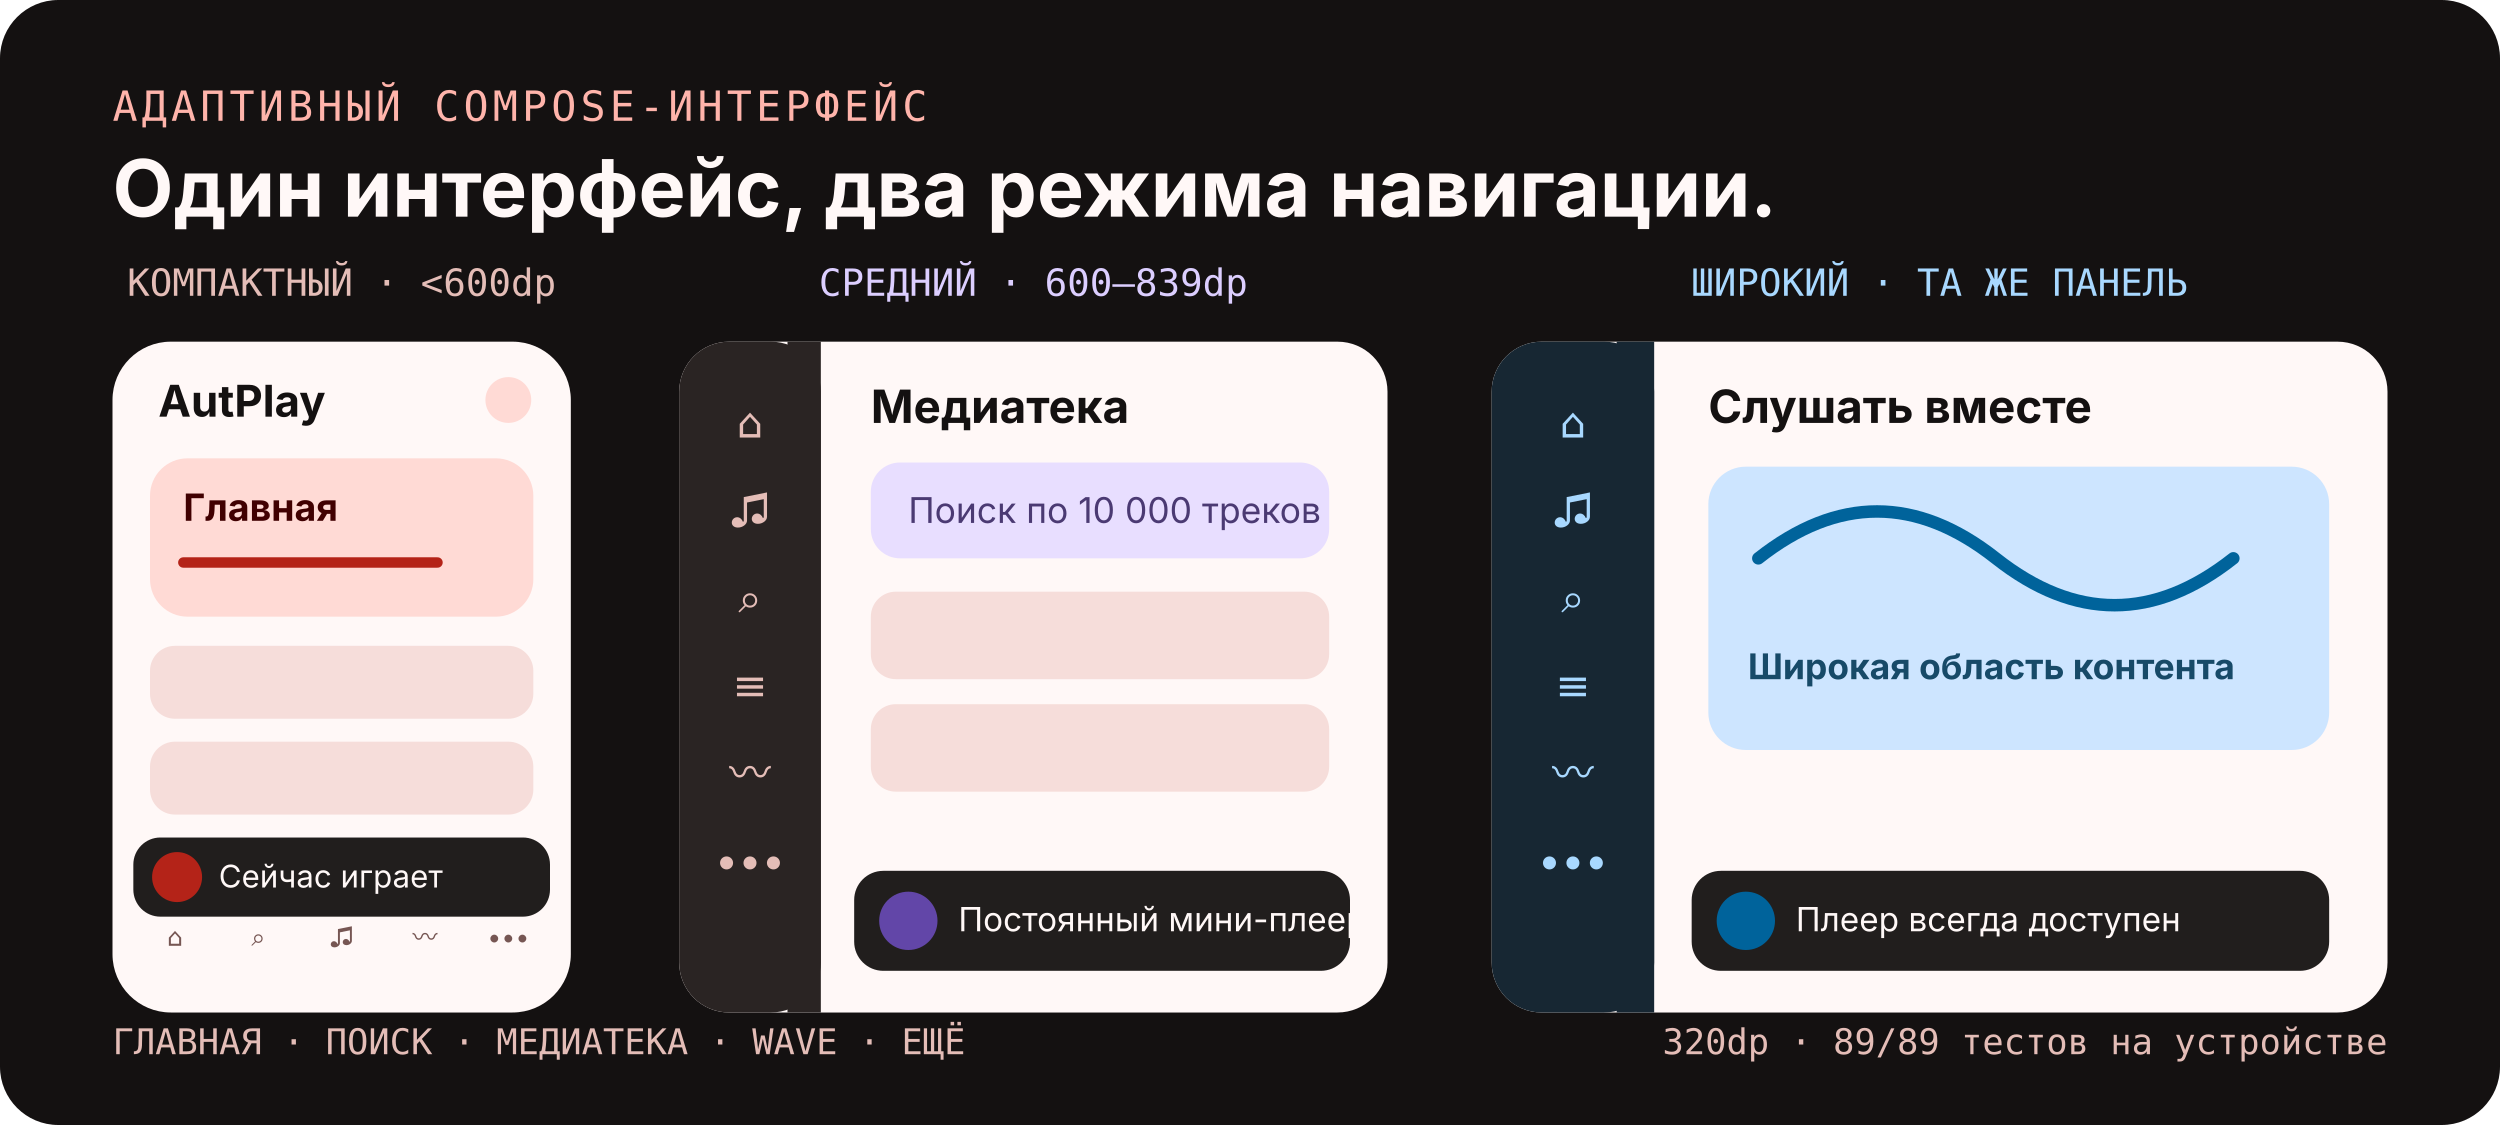
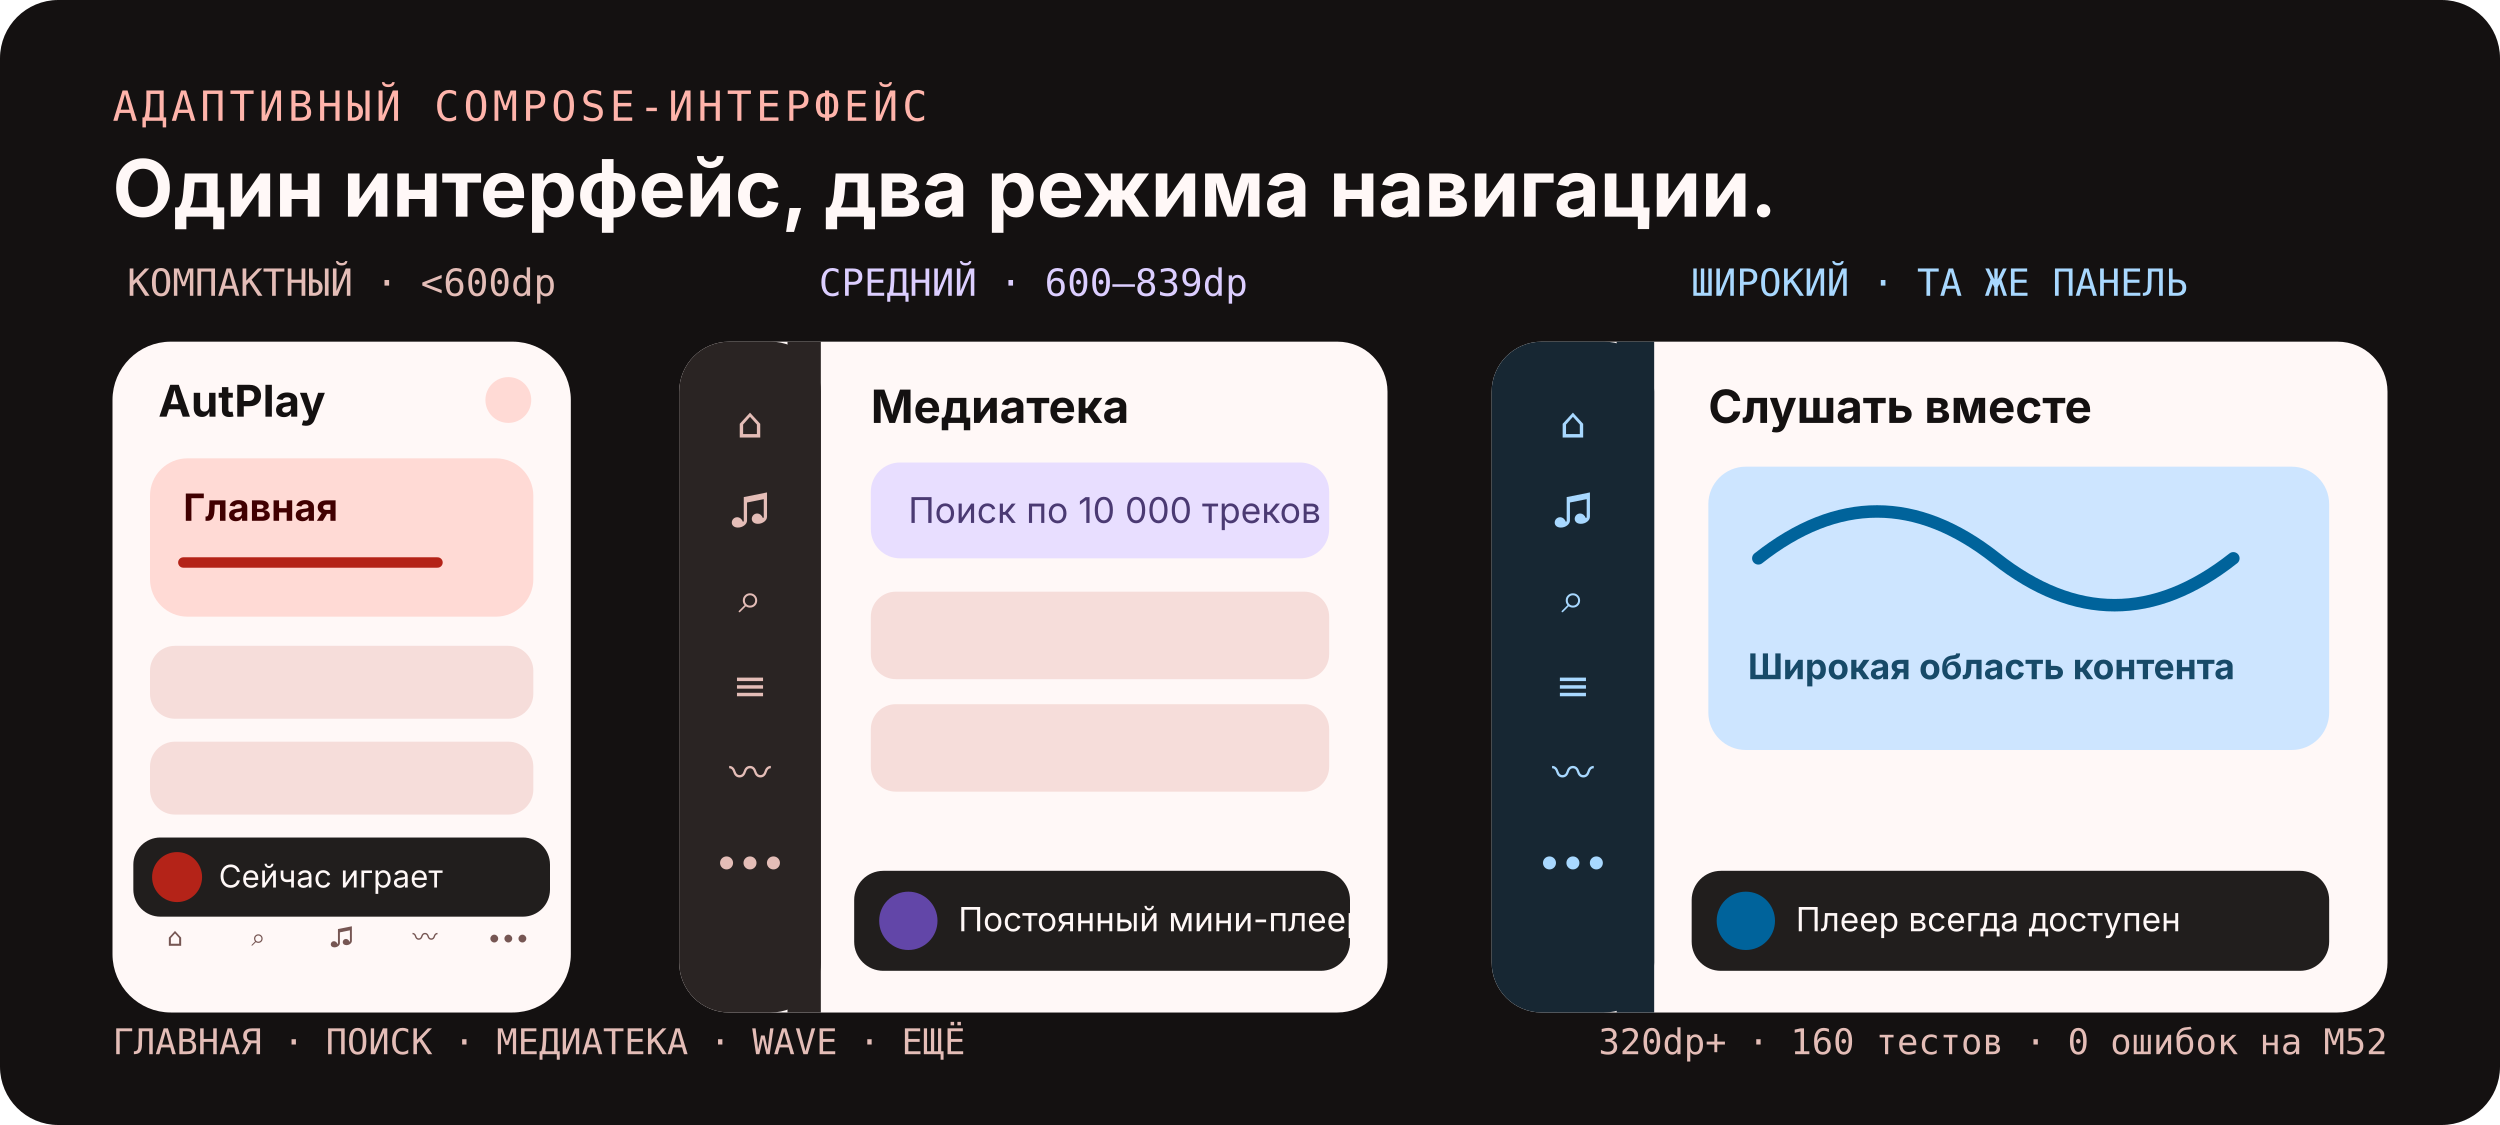
<svg xmlns="http://www.w3.org/2000/svg" width="1200" height="540" viewBox="0 0 1200 540" role="img" aria-labelledby="title desc">
  <rect width="1200" height="540" rx="28" fill="#141111" />
  <g font-family="-apple-system, BlinkMacSystemFont, 'Segoe UI', sans-serif">
    <text x="54" y="58" fill="#FFB4AB" font-size="20" font-family="ui-monospace, SFMono-Regular, Menlo, monospace" letter-spacing="2">АДАПТИВНЫЙ COMPOSE-ИНТЕРФЕЙС</text>
    <text x="54" y="104" fill="#FFF8F7" font-size="38" font-weight="750">Один интерфейс, два режима навигации.</text>
    <g transform="translate(54 142)">
      <text x="110" y="0" text-anchor="middle" fill="#E4BDB7" font-size="18" font-family="ui-monospace, SFMono-Regular, Menlo, monospace">КОМПАКТНЫЙ · &lt;600dp</text>
      <rect x="0" y="22" width="220" height="322" rx="28" fill="#FFF8F7" />
      <text x="22" y="58" fill="#141111" font-size="21" font-weight="750">AutPlay</text>
      <circle cx="190" cy="50" r="11" fill="#FFDAD5" />
      <rect x="18" y="78" width="184" height="76" rx="18" fill="#FFDAD5" />
      <text x="34" y="108" fill="#410001" font-size="18" font-weight="700">Главная</text>
      <path d="M34 128H156" stroke="#B42318" stroke-width="5" stroke-linecap="round" />
      <rect x="18" y="168" width="184" height="35" rx="12" fill="#F6DDDA" />
      <rect x="18" y="214" width="184" height="35" rx="12" fill="#F6DDDA" />
      <rect x="10" y="260" width="200" height="38" rx="13" fill="#211E1D" />
      <circle cx="31" cy="279" r="12" fill="#B42318" />
      <text x="51" y="284" fill="#FFF8F7" font-size="15">Сейчас играет</text>
      <g transform="translate(18 312)" fill="#765653" font-size="12" text-anchor="middle">
        <text x="12" y="0">⌂</text>
        <text x="52" y="0">⌕</text>
        <text x="92" y="0">♫</text>
        <text x="132" y="0">〰</text>
        <text x="172" y="0">•••</text>
      </g>
    </g>
    <g transform="translate(326 142)">
      <text x="170" y="0" text-anchor="middle" fill="#DCCEFF" font-size="18" font-family="ui-monospace, SFMono-Regular, Menlo, monospace">СРЕДНИЙ · 600–839dp</text>
      <rect x="0" y="22" width="340" height="322" rx="24" fill="#FFF8F7" />
      <rect x="0" y="22" width="68" height="322" rx="24" fill="#2A2423" />
      <rect x="52" y="22" width="16" height="322" fill="#2A2423" />
      <g fill="#E4BDB7" font-size="20" text-anchor="middle">
        <text x="34" y="68">⌂</text>
        <text x="34" y="110">♫</text>
        <text x="34" y="152">⌕</text>
        <text x="34" y="194">≡</text>
        <text x="34" y="236">〰</text>
        <text x="34" y="278">•••</text>
      </g>
      <text x="92" y="61" fill="#141111" font-size="22" font-weight="750">Медиатека</text>
      <rect x="92" y="80" width="220" height="46" rx="14" fill="#E8DEFF" />
      <text x="110" y="109" fill="#4B3A73" font-size="17">Поиск по 10 000 треков</text>
      <rect x="92" y="142" width="220" height="42" rx="12" fill="#F6DDDA" />
      <rect x="92" y="196" width="220" height="42" rx="12" fill="#F6DDDA" />
      <rect x="84" y="276" width="238" height="48" rx="14" fill="#211E1D" />
      <circle cx="110" cy="300" r="14" fill="#6246A8" />
      <text x="134" y="305" fill="#FFF8F7" font-size="16">Постоянный мини-плеер</text>
    </g>
    <g transform="translate(716 142)">
      <text x="215" y="0" text-anchor="middle" fill="#A8D8FF" font-size="18" font-family="ui-monospace, SFMono-Regular, Menlo, monospace">ШИРОКИЙ · ТА ЖЕ ПАНЕЛЬ</text>
      <rect x="0" y="22" width="430" height="322" rx="24" fill="#FFF8F7" />
      <rect x="0" y="22" width="78" height="322" rx="24" fill="#172733" />
      <rect x="60" y="22" width="18" height="322" fill="#172733" />
      <g fill="#A8D8FF" font-size="20" text-anchor="middle">
        <text x="39" y="68">⌂</text>
        <text x="39" y="110">♫</text>
        <text x="39" y="152">⌕</text>
        <text x="39" y="194">≡</text>
        <text x="39" y="236">〰</text>
        <text x="39" y="278">•••</text>
      </g>
      <text x="104" y="61" fill="#141111" font-size="22" font-weight="750">Слушать вместе</text>
      <rect x="104" y="82" width="298" height="136" rx="18" fill="#CDE5FF" />
      <path d="M128 126C166 96 204 96 242 126C280 156 318 156 356 126" fill="none" stroke="#00639B" stroke-width="6" stroke-linecap="round" />
      <text x="123" y="184" fill="#174A68" font-size="17" font-weight="700">Широкая область контента</text>
      <rect x="96" y="276" width="306" height="48" rx="14" fill="#211E1D" />
      <circle cx="122" cy="300" r="14" fill="#00639B" />
      <text x="146" y="305" fill="#FFF8F7" font-size="16">Плеер всегда доступен</text>
    </g>
    <g transform="translate(54 506)" font-family="ui-monospace, SFMono-Regular, Menlo, monospace" font-size="17" fill="#E4BDB7">
      <text x="0" y="0">ГЛАВНАЯ · ПОИСК · МЕДИАТЕКА · WAVE · ЕЩЁ</text>
-       <text x="1092" y="0" text-anchor="end">320dp · 89/89 тестов на устройстве</text>
+       <text x="1092" y="0" text-anchor="end">320dp+ · 160 тестов · 0 ошибок на M52</text>
    </g>
  </g>
</svg>
